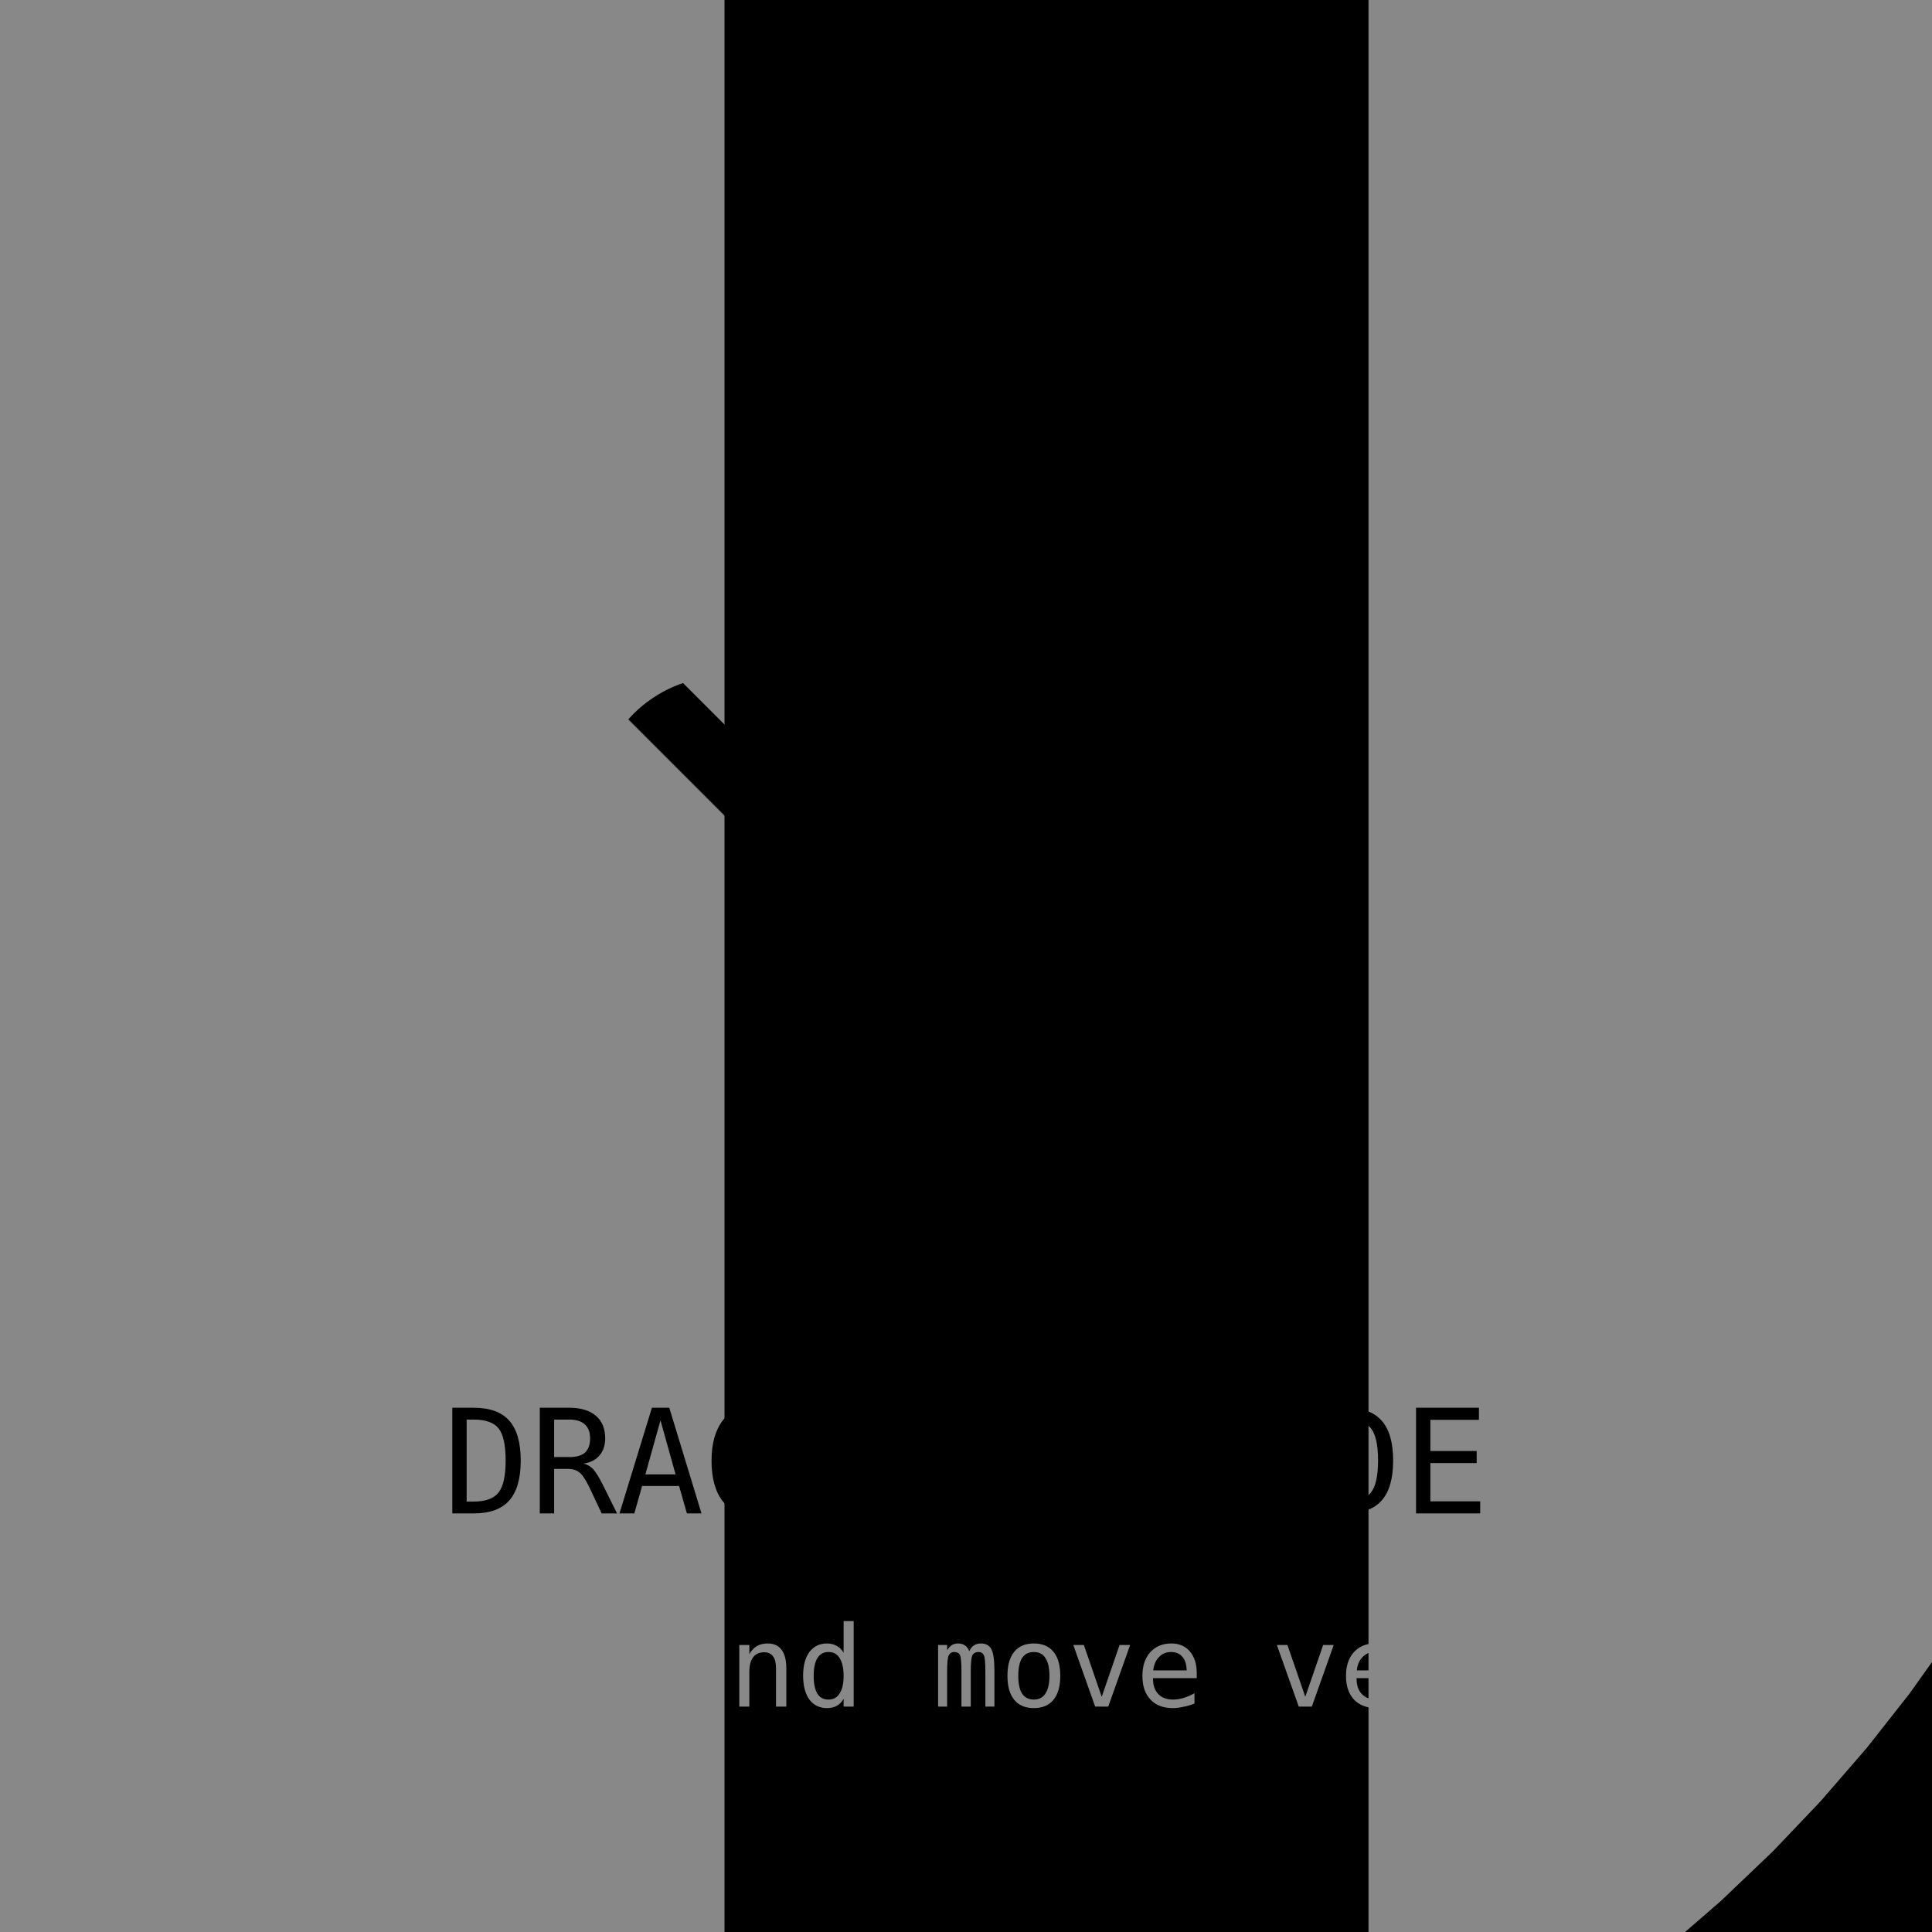
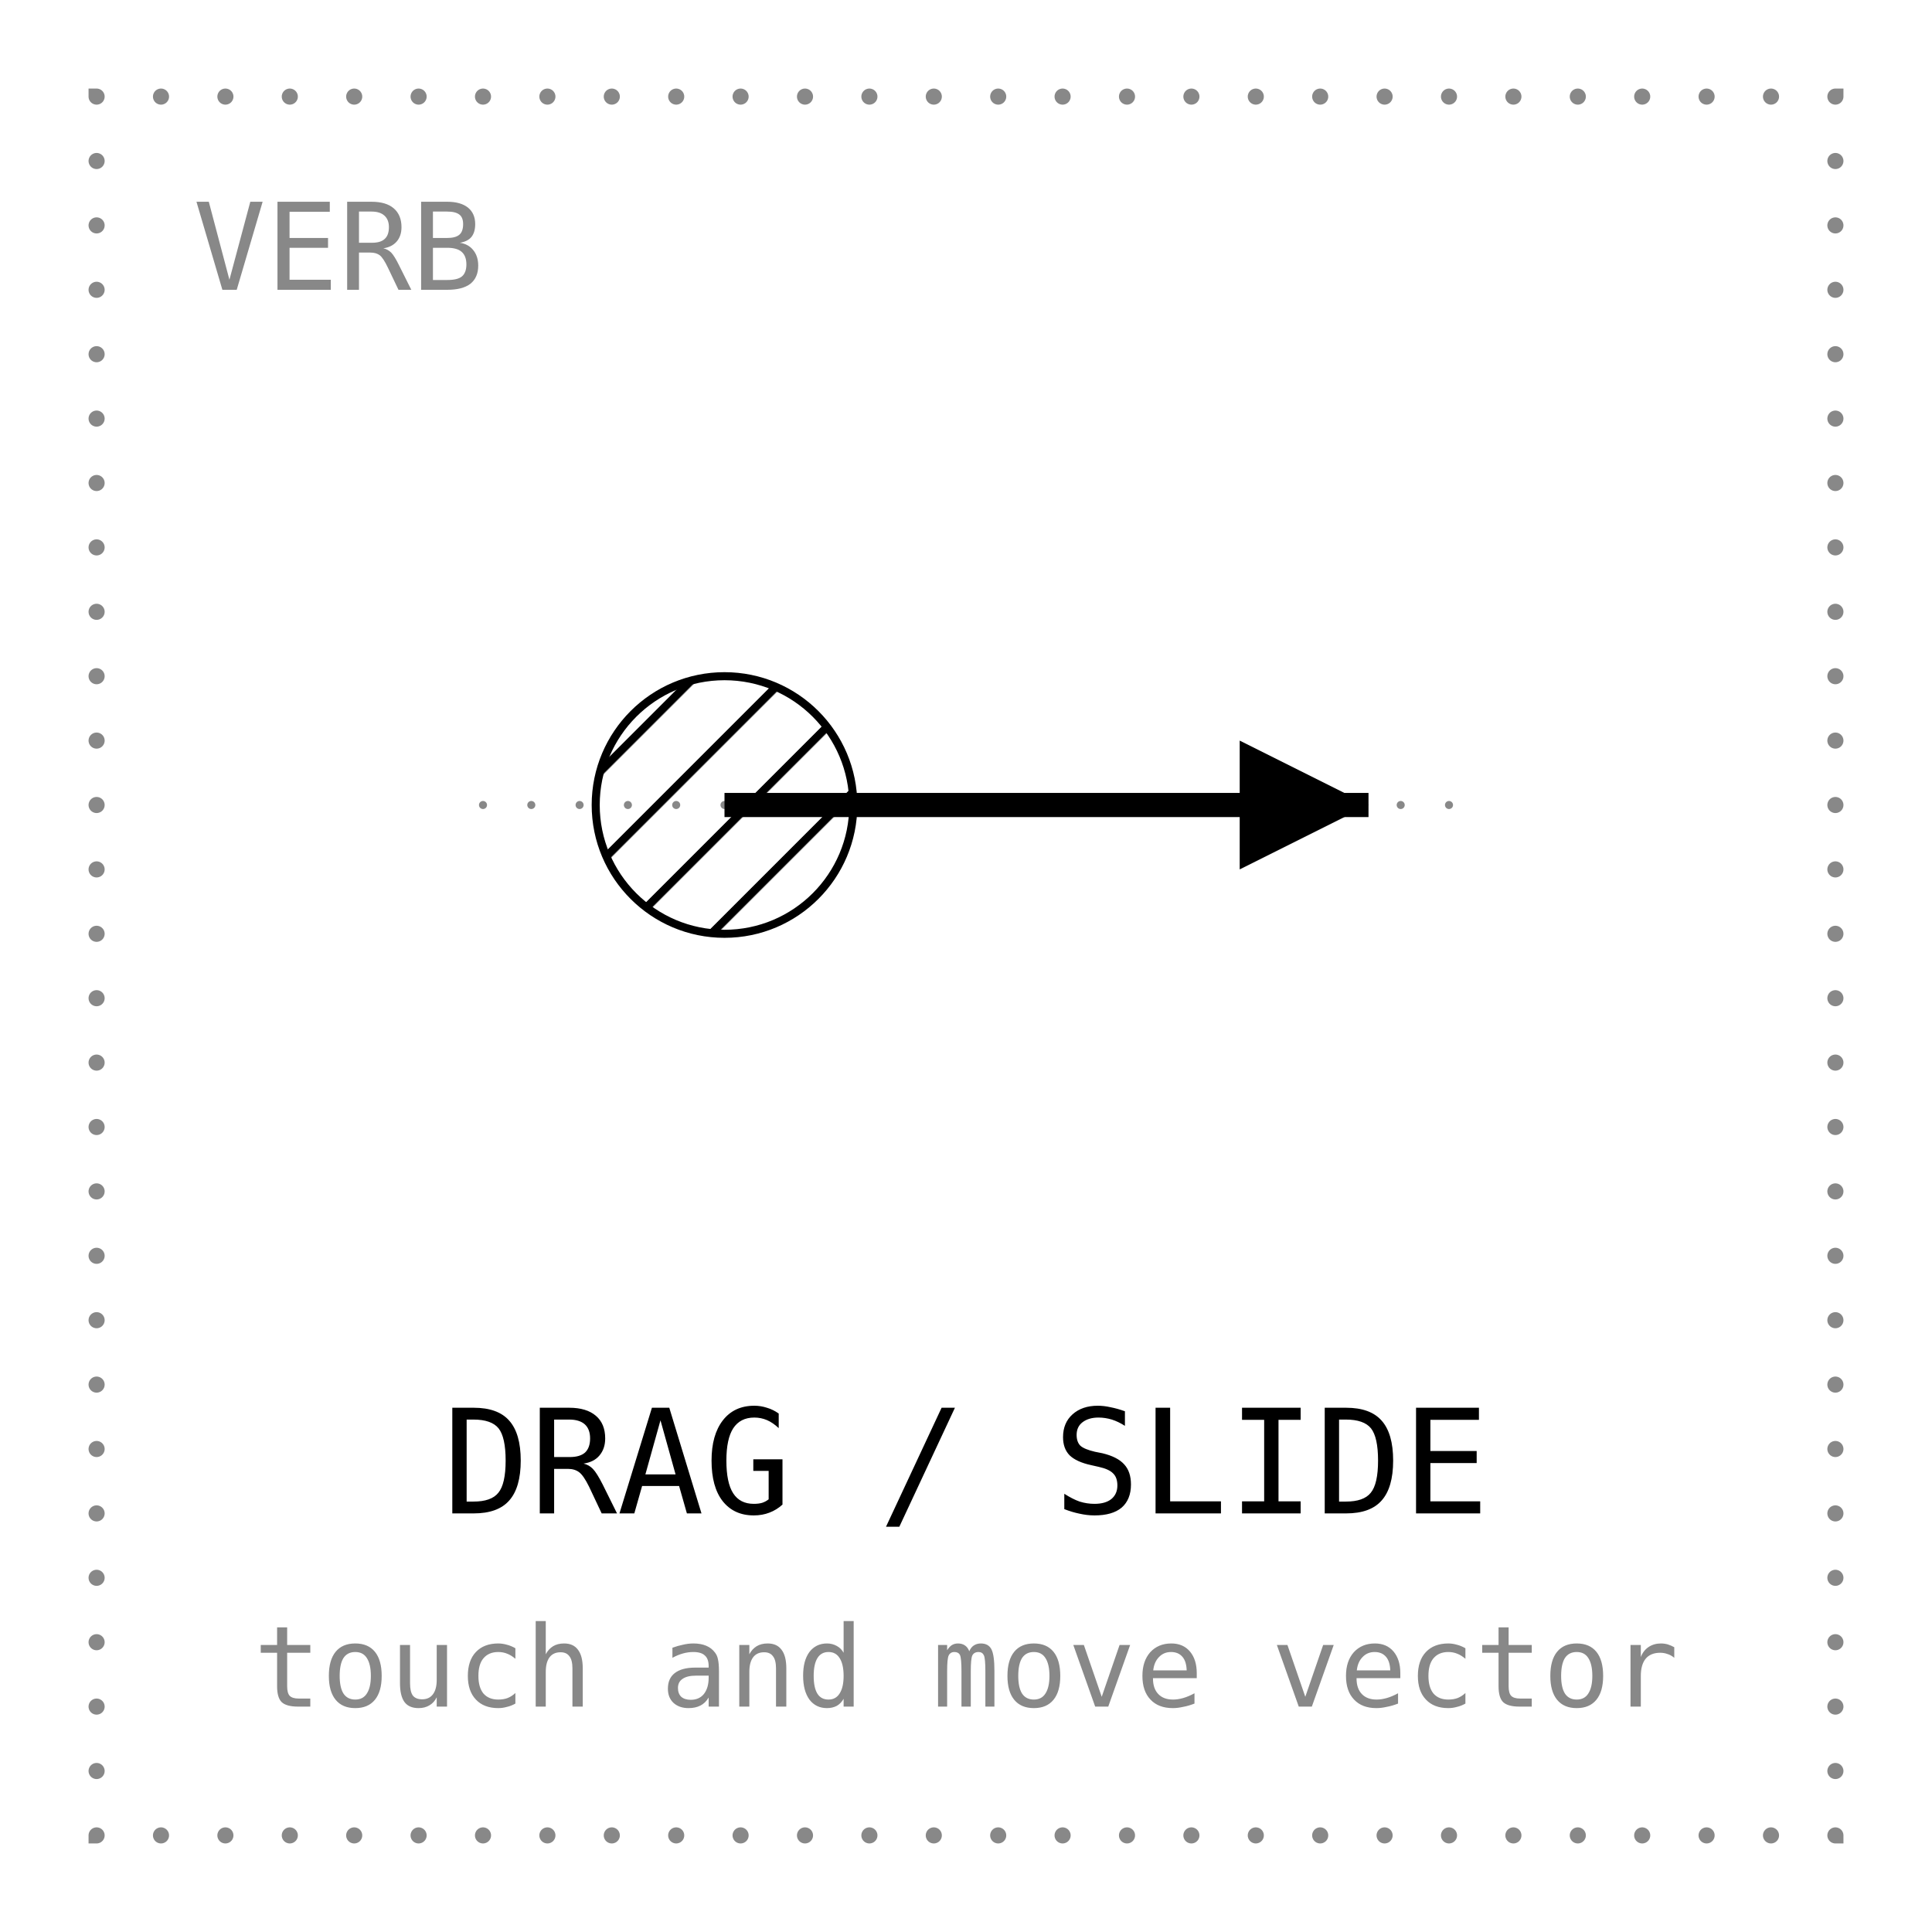
<svg xmlns="http://www.w3.org/2000/svg" viewBox="0 0 200 200" width="200" height="200">
  <defs>
-     <pattern id="hatch" width="200" height="200" patternTransform="rotate(45 0 0)" patternUnits="userSpaceOnUse">
-       <line x1="0" y1="0" x2="0" y2="4" stroke="#000000" stroke-width="200" />
+     <pattern id="hatch" width="4" height="4" patternTransform="rotate(45 0 0)" patternUnits="userSpaceOnUse">
+       <line x1="0" y1="0" x2="0" y2="4" stroke="#000000" stroke-width="1" />
    </pattern>
  </defs>
  <g transform="scale(1.666667)">
-     <rect x="6" y="6" width="200" height="200" fill="none" stroke="#888888" stroke-width="200" stroke-dasharray="0, 4" stroke-linecap="round" />
+     <rect x="6" y="6" width="108" height="108" fill="none" stroke="#888888" stroke-width="1" stroke-dasharray="0, 4" stroke-linecap="round" />
    <text x="12" y="18" font-family="Andale Mono, monospace" font-size="7.5" fill="#888888">VERB</text>
-     <line x1="30" y1="50" x2="90" y2="50" stroke="#888888" stroke-width="200" stroke-dasharray="0, 3" stroke-linecap="round" />
-     <circle cx="45" cy="50" r="8" fill="url(#hatch)" stroke="#000000" stroke-width="200" />
-     <line x1="45" y1="50" x2="85" y2="50" stroke="#000000" stroke-width="200" />
+     <line x1="30" y1="50" x2="90" y2="50" stroke="#888888" stroke-width="0.5" stroke-dasharray="0, 3" stroke-linecap="round" />
+     <circle cx="45" cy="50" r="8" fill="url(#hatch)" stroke="#000000" stroke-width="0.5" />
+     <line x1="45" y1="50" x2="85" y2="50" stroke="#000000" stroke-width="1.5" />
    <polygon points="85,50 77,46 77,54" fill="#000000" />
    <text x="60" y="94" font-family="Andale Mono, monospace" font-size="9" fill="#000000" text-anchor="middle">DRAG / SLIDE</text>
    <text x="60" y="106" font-family="Andale Mono, monospace" font-size="7" fill="#888888" text-anchor="middle">touch and move vector</text>
  </g>
</svg>
